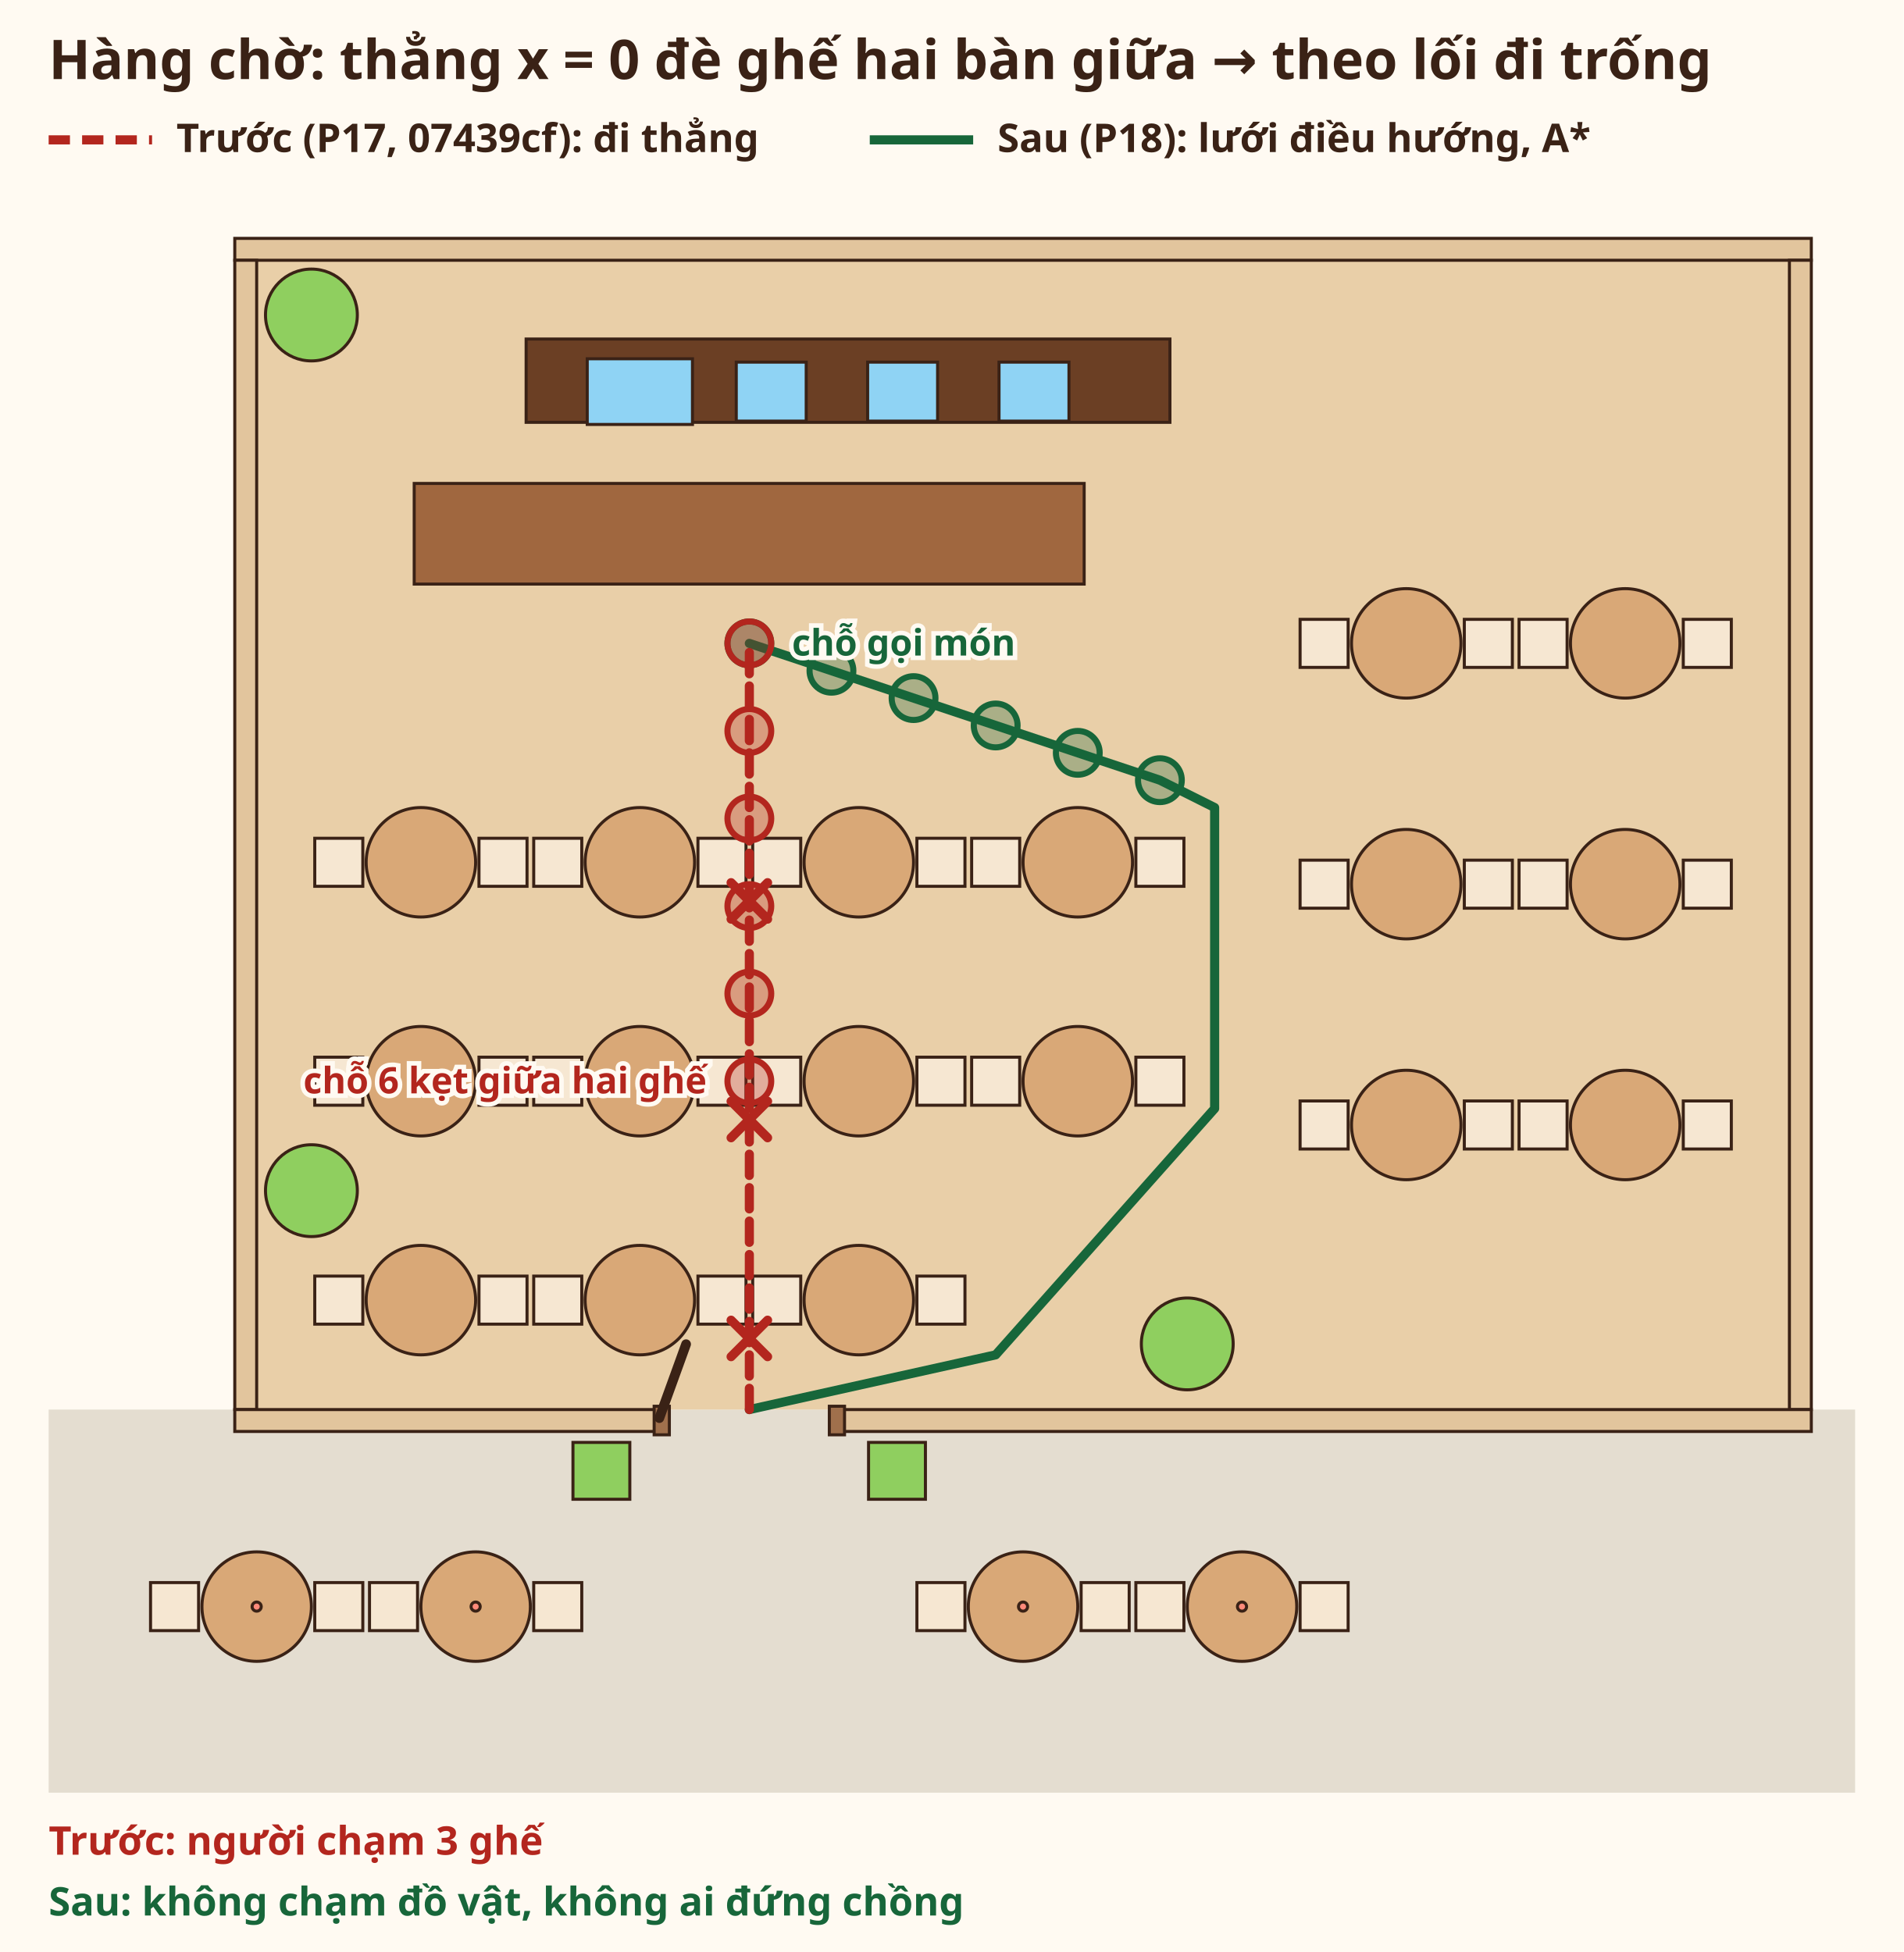
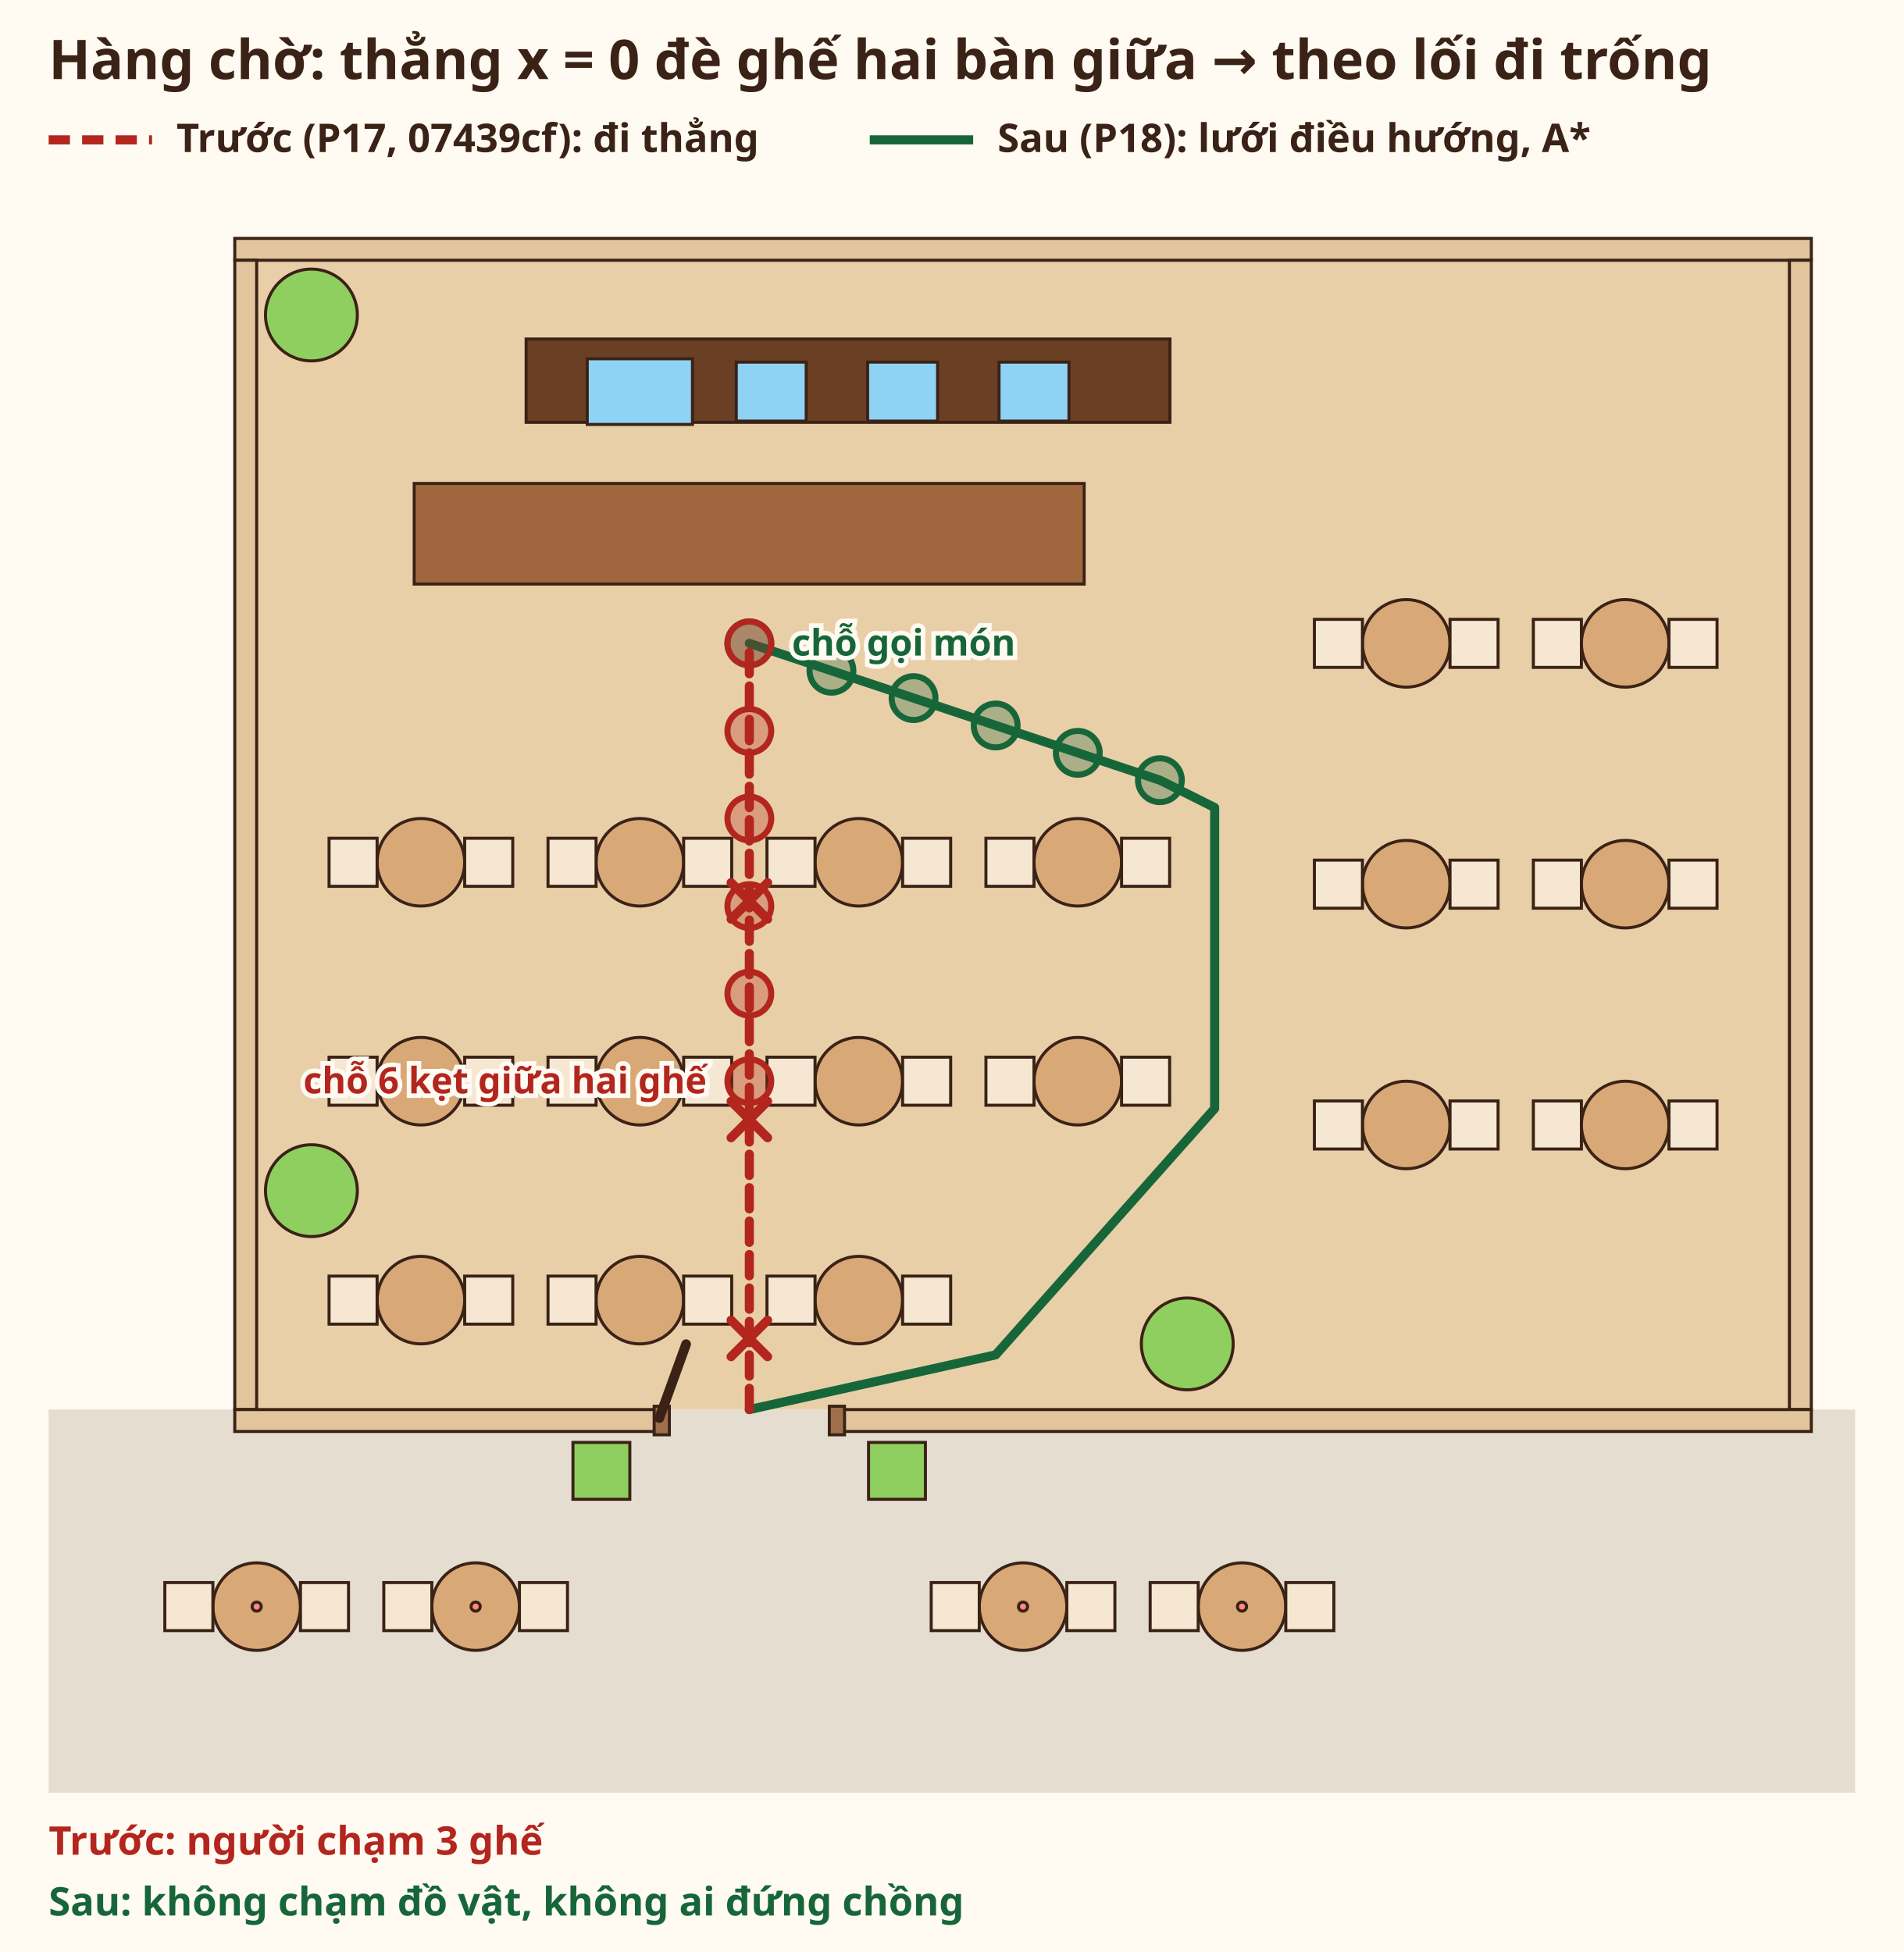
<svg xmlns="http://www.w3.org/2000/svg" width="626" height="642" viewBox="0 0 626 642" role="img" aria-labelledby="t-queue" font-family="Nunito, system-ui, sans-serif">
  <rect width="626" height="642" fill="#fffaf2" />
  <text x="16" y="26" font-size="18" font-weight="800" fill="#3a2216">Hàng chờ: thẳng x = 0 đè ghế hai bàn giữa → theo lối đi trống</text>
  <line x1="16" y1="46" x2="50" y2="46" stroke="#b3261e" stroke-width="3" stroke-dasharray="7 4" />
  <text x="58" y="50" font-size="13" font-weight="700" fill="#3a2216">Trước (P17, 07439cf): đi thẳng</text>
  <line x1="286" y1="46" x2="320" y2="46" stroke="#17663a" stroke-width="3" />
  <text x="328" y="50" font-size="13" font-weight="700" fill="#3a2216">Sau (P18): lưới điều hướng, A*</text>
  <rect x="16" y="463.6" width="594" height="126" fill="#e4ddd0" />
  <rect x="84.4" y="85.6" width="504" height="378" fill="#e9cfa8" />
  <rect x="77.2" y="78.4" width="518.4" height="7.2" fill="#e2c59d" stroke="#3a2216" stroke-width="1" />
  <rect x="77.2" y="85.6" width="7.2" height="378" fill="#e2c59d" stroke="#3a2216" stroke-width="1" />
  <rect x="588.4" y="85.6" width="7.2" height="378" fill="#e2c59d" stroke="#3a2216" stroke-width="1" />
  <rect x="77.2" y="463.6" width="140.4" height="7.2" fill="#e2c59d" stroke="#3a2216" stroke-width="1" />
  <rect x="275.2" y="463.6" width="320.4" height="7.2" fill="#e2c59d" stroke="#3a2216" stroke-width="1" />
  <rect x="215.1" y="462.5" width="5" height="9.4" fill="#a0704c" stroke="#3a2216" stroke-width="1" />
  <rect x="272.7" y="462.5" width="5" height="9.4" fill="#a0704c" stroke="#3a2216" stroke-width="1" />
  <line x1="216.8" y1="466.4" x2="225.6" y2="442.1" stroke="#3a2216" stroke-width="3.2" stroke-linecap="round" />
  <rect x="188.4" y="474.4" width="18.7" height="18.7" fill="#8fcf5f" stroke="#3a2216" stroke-width="1" />
  <rect x="285.6" y="474.4" width="18.7" height="18.7" fill="#8fcf5f" stroke="#3a2216" stroke-width="1" />
  <rect x="136.2" y="159" width="220.3" height="33.1" fill="#a0673f" stroke="#3a2216" stroke-width="1" />
  <rect x="173" y="111.5" width="211.7" height="27.4" fill="#6b3f24" stroke="#3a2216" stroke-width="1" />
  <rect x="193.1" y="118" width="34.6" height="21.6" fill="#8fd3f4" stroke="#3a2216" stroke-width="1" />
  <rect x="242.1" y="119.1" width="23" height="19.4" fill="#8fd3f4" stroke="#3a2216" stroke-width="1" />
  <rect x="285.3" y="119.1" width="23" height="19.4" fill="#8fd3f4" stroke="#3a2216" stroke-width="1" />
  <rect x="328.5" y="119.1" width="23" height="19.4" fill="#8fd3f4" stroke="#3a2216" stroke-width="1" />
-   <circle cx="138.4" cy="283.6" r="18" fill="#d9a877" stroke="#3a2216" stroke-width="1" />
-   <rect x="103.5" y="275.7" width="15.8" height="15.8" fill="#f6e7d2" stroke="#3a2216" stroke-width="1" />
-   <rect x="157.5" y="275.7" width="15.8" height="15.8" fill="#f6e7d2" stroke="#3a2216" stroke-width="1" />
-   <circle cx="210.4" cy="283.6" r="18" fill="#d9a877" stroke="#3a2216" stroke-width="1" />
-   <rect x="175.5" y="275.7" width="15.8" height="15.8" fill="#f6e7d2" stroke="#3a2216" stroke-width="1" />
-   <rect x="229.5" y="275.7" width="15.8" height="15.8" fill="#f6e7d2" stroke="#3a2216" stroke-width="1" />
-   <circle cx="282.4" cy="283.6" r="18" fill="#d9a877" stroke="#3a2216" stroke-width="1" />
-   <rect x="247.5" y="275.7" width="15.8" height="15.8" fill="#f6e7d2" stroke="#3a2216" stroke-width="1" />
-   <rect x="301.5" y="275.7" width="15.8" height="15.8" fill="#f6e7d2" stroke="#3a2216" stroke-width="1" />
-   <circle cx="354.4" cy="283.6" r="18" fill="#d9a877" stroke="#3a2216" stroke-width="1" />
-   <rect x="319.5" y="275.7" width="15.8" height="15.8" fill="#f6e7d2" stroke="#3a2216" stroke-width="1" />
-   <rect x="373.5" y="275.7" width="15.8" height="15.8" fill="#f6e7d2" stroke="#3a2216" stroke-width="1" />
-   <circle cx="138.4" cy="355.6" r="18" fill="#d9a877" stroke="#3a2216" stroke-width="1" />
-   <rect x="103.5" y="347.7" width="15.8" height="15.8" fill="#f6e7d2" stroke="#3a2216" stroke-width="1" />
-   <rect x="157.5" y="347.7" width="15.8" height="15.8" fill="#f6e7d2" stroke="#3a2216" stroke-width="1" />
-   <circle cx="210.4" cy="355.6" r="18" fill="#d9a877" stroke="#3a2216" stroke-width="1" />
-   <rect x="175.5" y="347.7" width="15.8" height="15.8" fill="#f6e7d2" stroke="#3a2216" stroke-width="1" />
-   <rect x="229.5" y="347.7" width="15.8" height="15.8" fill="#f6e7d2" stroke="#3a2216" stroke-width="1" />
-   <circle cx="282.4" cy="355.6" r="18" fill="#d9a877" stroke="#3a2216" stroke-width="1" />
-   <rect x="247.5" y="347.7" width="15.8" height="15.8" fill="#f6e7d2" stroke="#3a2216" stroke-width="1" />
-   <rect x="301.5" y="347.7" width="15.8" height="15.8" fill="#f6e7d2" stroke="#3a2216" stroke-width="1" />
-   <circle cx="354.4" cy="355.6" r="18" fill="#d9a877" stroke="#3a2216" stroke-width="1" />
-   <rect x="319.5" y="347.7" width="15.8" height="15.8" fill="#f6e7d2" stroke="#3a2216" stroke-width="1" />
-   <rect x="373.5" y="347.7" width="15.8" height="15.8" fill="#f6e7d2" stroke="#3a2216" stroke-width="1" />
-   <circle cx="138.4" cy="427.6" r="18" fill="#d9a877" stroke="#3a2216" stroke-width="1" />
-   <rect x="103.5" y="419.7" width="15.8" height="15.8" fill="#f6e7d2" stroke="#3a2216" stroke-width="1" />
-   <rect x="157.5" y="419.7" width="15.8" height="15.8" fill="#f6e7d2" stroke="#3a2216" stroke-width="1" />
-   <circle cx="156.4" cy="528.4" r="18" fill="#d9a877" stroke="#3a2216" stroke-width="1" />
-   <rect x="121.5" y="520.5" width="15.8" height="15.8" fill="#f6e7d2" stroke="#3a2216" stroke-width="1" />
-   <rect x="175.5" y="520.5" width="15.8" height="15.8" fill="#f6e7d2" stroke="#3a2216" stroke-width="1" />
+   <circle cx="138.4" cy="283.6" r="14.4" fill="#d9a877" stroke="#3a2216" stroke-width="1" />
+   <rect x="108.2" y="275.7" width="15.8" height="15.8" fill="#f6e7d2" stroke="#3a2216" stroke-width="1" />
+   <rect x="152.8" y="275.7" width="15.8" height="15.8" fill="#f6e7d2" stroke="#3a2216" stroke-width="1" />
+   <circle cx="210.4" cy="283.6" r="14.4" fill="#d9a877" stroke="#3a2216" stroke-width="1" />
+   <rect x="180.2" y="275.7" width="15.8" height="15.8" fill="#f6e7d2" stroke="#3a2216" stroke-width="1" />
+   <rect x="224.8" y="275.7" width="15.8" height="15.8" fill="#f6e7d2" stroke="#3a2216" stroke-width="1" />
+   <circle cx="282.4" cy="283.6" r="14.4" fill="#d9a877" stroke="#3a2216" stroke-width="1" />
+   <rect x="252.2" y="275.7" width="15.8" height="15.8" fill="#f6e7d2" stroke="#3a2216" stroke-width="1" />
+   <rect x="296.8" y="275.7" width="15.8" height="15.8" fill="#f6e7d2" stroke="#3a2216" stroke-width="1" />
+   <circle cx="354.4" cy="283.6" r="14.4" fill="#d9a877" stroke="#3a2216" stroke-width="1" />
+   <rect x="324.2" y="275.7" width="15.8" height="15.8" fill="#f6e7d2" stroke="#3a2216" stroke-width="1" />
+   <rect x="368.8" y="275.7" width="15.8" height="15.8" fill="#f6e7d2" stroke="#3a2216" stroke-width="1" />
+   <circle cx="138.4" cy="355.6" r="14.4" fill="#d9a877" stroke="#3a2216" stroke-width="1" />
+   <rect x="108.2" y="347.7" width="15.8" height="15.8" fill="#f6e7d2" stroke="#3a2216" stroke-width="1" />
+   <rect x="152.8" y="347.7" width="15.8" height="15.8" fill="#f6e7d2" stroke="#3a2216" stroke-width="1" />
+   <circle cx="210.4" cy="355.6" r="14.4" fill="#d9a877" stroke="#3a2216" stroke-width="1" />
+   <rect x="180.2" y="347.7" width="15.8" height="15.8" fill="#f6e7d2" stroke="#3a2216" stroke-width="1" />
+   <rect x="224.8" y="347.7" width="15.8" height="15.8" fill="#f6e7d2" stroke="#3a2216" stroke-width="1" />
+   <circle cx="282.4" cy="355.6" r="14.4" fill="#d9a877" stroke="#3a2216" stroke-width="1" />
+   <rect x="252.2" y="347.7" width="15.8" height="15.8" fill="#f6e7d2" stroke="#3a2216" stroke-width="1" />
+   <rect x="296.8" y="347.7" width="15.8" height="15.8" fill="#f6e7d2" stroke="#3a2216" stroke-width="1" />
+   <circle cx="354.4" cy="355.6" r="14.4" fill="#d9a877" stroke="#3a2216" stroke-width="1" />
+   <rect x="324.2" y="347.7" width="15.8" height="15.8" fill="#f6e7d2" stroke="#3a2216" stroke-width="1" />
+   <rect x="368.8" y="347.7" width="15.8" height="15.8" fill="#f6e7d2" stroke="#3a2216" stroke-width="1" />
+   <circle cx="138.4" cy="427.6" r="14.4" fill="#d9a877" stroke="#3a2216" stroke-width="1" />
+   <rect x="108.2" y="419.7" width="15.8" height="15.8" fill="#f6e7d2" stroke="#3a2216" stroke-width="1" />
+   <rect x="152.8" y="419.7" width="15.8" height="15.8" fill="#f6e7d2" stroke="#3a2216" stroke-width="1" />
+   <circle cx="156.4" cy="528.4" r="14.4" fill="#d9a877" stroke="#3a2216" stroke-width="1" />
+   <rect x="126.2" y="520.5" width="15.8" height="15.8" fill="#f6e7d2" stroke="#3a2216" stroke-width="1" />
+   <rect x="170.8" y="520.5" width="15.8" height="15.8" fill="#f6e7d2" stroke="#3a2216" stroke-width="1" />
  <circle cx="156.4" cy="528.4" r="1.5" fill="#ff8a7a" stroke="#3a2216" stroke-width="1" />
-   <circle cx="336.4" cy="528.4" r="18" fill="#d9a877" stroke="#3a2216" stroke-width="1" />
-   <rect x="301.5" y="520.5" width="15.8" height="15.8" fill="#f6e7d2" stroke="#3a2216" stroke-width="1" />
-   <rect x="355.5" y="520.5" width="15.8" height="15.8" fill="#f6e7d2" stroke="#3a2216" stroke-width="1" />
+   <circle cx="336.4" cy="528.4" r="14.4" fill="#d9a877" stroke="#3a2216" stroke-width="1" />
+   <rect x="306.2" y="520.5" width="15.8" height="15.8" fill="#f6e7d2" stroke="#3a2216" stroke-width="1" />
+   <rect x="350.8" y="520.5" width="15.8" height="15.8" fill="#f6e7d2" stroke="#3a2216" stroke-width="1" />
  <circle cx="336.4" cy="528.4" r="1.5" fill="#ff8a7a" stroke="#3a2216" stroke-width="1" />
-   <circle cx="84.4" cy="528.4" r="18" fill="#d9a877" stroke="#3a2216" stroke-width="1" />
-   <rect x="49.5" y="520.5" width="15.8" height="15.8" fill="#f6e7d2" stroke="#3a2216" stroke-width="1" />
-   <rect x="103.5" y="520.5" width="15.8" height="15.8" fill="#f6e7d2" stroke="#3a2216" stroke-width="1" />
+   <circle cx="84.4" cy="528.4" r="14.4" fill="#d9a877" stroke="#3a2216" stroke-width="1" />
+   <rect x="54.2" y="520.5" width="15.8" height="15.8" fill="#f6e7d2" stroke="#3a2216" stroke-width="1" />
+   <rect x="98.8" y="520.5" width="15.8" height="15.8" fill="#f6e7d2" stroke="#3a2216" stroke-width="1" />
  <circle cx="84.4" cy="528.4" r="1.5" fill="#ff8a7a" stroke="#3a2216" stroke-width="1" />
-   <circle cx="408.4" cy="528.4" r="18" fill="#d9a877" stroke="#3a2216" stroke-width="1" />
-   <rect x="373.5" y="520.5" width="15.8" height="15.8" fill="#f6e7d2" stroke="#3a2216" stroke-width="1" />
-   <rect x="427.5" y="520.5" width="15.8" height="15.8" fill="#f6e7d2" stroke="#3a2216" stroke-width="1" />
+   <circle cx="408.4" cy="528.4" r="14.4" fill="#d9a877" stroke="#3a2216" stroke-width="1" />
+   <rect x="378.2" y="520.5" width="15.8" height="15.8" fill="#f6e7d2" stroke="#3a2216" stroke-width="1" />
+   <rect x="422.8" y="520.5" width="15.8" height="15.8" fill="#f6e7d2" stroke="#3a2216" stroke-width="1" />
  <circle cx="408.4" cy="528.4" r="1.5" fill="#ff8a7a" stroke="#3a2216" stroke-width="1" />
-   <circle cx="462.4" cy="211.6" r="18" fill="#d9a877" stroke="#3a2216" stroke-width="1" />
-   <rect x="427.5" y="203.7" width="15.8" height="15.8" fill="#f6e7d2" stroke="#3a2216" stroke-width="1" />
-   <rect x="481.5" y="203.7" width="15.8" height="15.8" fill="#f6e7d2" stroke="#3a2216" stroke-width="1" />
-   <circle cx="462.4" cy="290.8" r="18" fill="#d9a877" stroke="#3a2216" stroke-width="1" />
-   <rect x="427.5" y="282.9" width="15.8" height="15.8" fill="#f6e7d2" stroke="#3a2216" stroke-width="1" />
-   <rect x="481.5" y="282.9" width="15.8" height="15.8" fill="#f6e7d2" stroke="#3a2216" stroke-width="1" />
-   <circle cx="462.4" cy="370" r="18" fill="#d9a877" stroke="#3a2216" stroke-width="1" />
-   <rect x="427.5" y="362.1" width="15.8" height="15.8" fill="#f6e7d2" stroke="#3a2216" stroke-width="1" />
-   <rect x="481.5" y="362.1" width="15.8" height="15.8" fill="#f6e7d2" stroke="#3a2216" stroke-width="1" />
-   <circle cx="534.4" cy="211.6" r="18" fill="#d9a877" stroke="#3a2216" stroke-width="1" />
-   <rect x="499.5" y="203.7" width="15.8" height="15.8" fill="#f6e7d2" stroke="#3a2216" stroke-width="1" />
-   <rect x="553.5" y="203.7" width="15.8" height="15.8" fill="#f6e7d2" stroke="#3a2216" stroke-width="1" />
-   <circle cx="534.4" cy="290.8" r="18" fill="#d9a877" stroke="#3a2216" stroke-width="1" />
-   <rect x="499.5" y="282.9" width="15.8" height="15.8" fill="#f6e7d2" stroke="#3a2216" stroke-width="1" />
-   <rect x="553.5" y="282.9" width="15.8" height="15.8" fill="#f6e7d2" stroke="#3a2216" stroke-width="1" />
-   <circle cx="534.4" cy="370" r="18" fill="#d9a877" stroke="#3a2216" stroke-width="1" />
-   <rect x="499.5" y="362.1" width="15.8" height="15.8" fill="#f6e7d2" stroke="#3a2216" stroke-width="1" />
-   <rect x="553.5" y="362.1" width="15.8" height="15.8" fill="#f6e7d2" stroke="#3a2216" stroke-width="1" />
-   <circle cx="210.4" cy="427.6" r="18" fill="#d9a877" stroke="#3a2216" stroke-width="1" />
-   <rect x="175.5" y="419.7" width="15.8" height="15.8" fill="#f6e7d2" stroke="#3a2216" stroke-width="1" />
-   <rect x="229.5" y="419.7" width="15.8" height="15.8" fill="#f6e7d2" stroke="#3a2216" stroke-width="1" />
-   <circle cx="282.4" cy="427.6" r="18" fill="#d9a877" stroke="#3a2216" stroke-width="1" />
-   <rect x="247.5" y="419.7" width="15.8" height="15.8" fill="#f6e7d2" stroke="#3a2216" stroke-width="1" />
-   <rect x="301.5" y="419.7" width="15.8" height="15.8" fill="#f6e7d2" stroke="#3a2216" stroke-width="1" />
+   <circle cx="462.4" cy="211.6" r="14.4" fill="#d9a877" stroke="#3a2216" stroke-width="1" />
+   <rect x="432.2" y="203.7" width="15.8" height="15.8" fill="#f6e7d2" stroke="#3a2216" stroke-width="1" />
+   <rect x="476.8" y="203.7" width="15.8" height="15.8" fill="#f6e7d2" stroke="#3a2216" stroke-width="1" />
+   <circle cx="462.4" cy="290.8" r="14.4" fill="#d9a877" stroke="#3a2216" stroke-width="1" />
+   <rect x="432.2" y="282.9" width="15.8" height="15.8" fill="#f6e7d2" stroke="#3a2216" stroke-width="1" />
+   <rect x="476.8" y="282.9" width="15.8" height="15.8" fill="#f6e7d2" stroke="#3a2216" stroke-width="1" />
+   <circle cx="462.4" cy="370" r="14.4" fill="#d9a877" stroke="#3a2216" stroke-width="1" />
+   <rect x="432.2" y="362.1" width="15.8" height="15.8" fill="#f6e7d2" stroke="#3a2216" stroke-width="1" />
+   <rect x="476.8" y="362.1" width="15.8" height="15.8" fill="#f6e7d2" stroke="#3a2216" stroke-width="1" />
+   <circle cx="534.4" cy="211.6" r="14.4" fill="#d9a877" stroke="#3a2216" stroke-width="1" />
+   <rect x="504.2" y="203.7" width="15.8" height="15.8" fill="#f6e7d2" stroke="#3a2216" stroke-width="1" />
+   <rect x="548.8" y="203.7" width="15.8" height="15.8" fill="#f6e7d2" stroke="#3a2216" stroke-width="1" />
+   <circle cx="534.4" cy="290.8" r="14.4" fill="#d9a877" stroke="#3a2216" stroke-width="1" />
+   <rect x="504.2" y="282.9" width="15.8" height="15.8" fill="#f6e7d2" stroke="#3a2216" stroke-width="1" />
+   <rect x="548.8" y="282.9" width="15.8" height="15.8" fill="#f6e7d2" stroke="#3a2216" stroke-width="1" />
+   <circle cx="534.4" cy="370" r="14.4" fill="#d9a877" stroke="#3a2216" stroke-width="1" />
+   <rect x="504.2" y="362.1" width="15.8" height="15.8" fill="#f6e7d2" stroke="#3a2216" stroke-width="1" />
+   <rect x="548.8" y="362.1" width="15.8" height="15.8" fill="#f6e7d2" stroke="#3a2216" stroke-width="1" />
+   <circle cx="210.4" cy="427.6" r="14.4" fill="#d9a877" stroke="#3a2216" stroke-width="1" />
+   <rect x="180.2" y="419.7" width="15.8" height="15.8" fill="#f6e7d2" stroke="#3a2216" stroke-width="1" />
+   <rect x="224.8" y="419.7" width="15.8" height="15.8" fill="#f6e7d2" stroke="#3a2216" stroke-width="1" />
+   <circle cx="282.4" cy="427.6" r="14.4" fill="#d9a877" stroke="#3a2216" stroke-width="1" />
+   <rect x="252.2" y="419.7" width="15.8" height="15.8" fill="#f6e7d2" stroke="#3a2216" stroke-width="1" />
+   <rect x="296.8" y="419.7" width="15.8" height="15.8" fill="#f6e7d2" stroke="#3a2216" stroke-width="1" />
  <circle cx="102.4" cy="103.6" r="15.1" fill="#8fcf5f" stroke="#3a2216" stroke-width="1" />
  <circle cx="390.4" cy="442" r="15.1" fill="#8fcf5f" stroke="#3a2216" stroke-width="1" />
  <circle cx="102.4" cy="391.6" r="15.1" fill="#8fcf5f" stroke="#3a2216" stroke-width="1" />
  <polyline points="246.4,463.6 327.4,445.6 399.4,364.6 399.4,265.6 381.4,256.6 354.4,247.6 327.4,238.6 300.4,229.6 273.4,220.6 246.4,211.6" fill="none" stroke="#17663a" stroke-width="3" stroke-linejoin="round" stroke-linecap="round" />
  <circle cx="246.4" cy="211.6" r="7.2" fill="#17663a" fill-opacity="0.3" stroke="#17663a" stroke-width="2" />
  <circle cx="273.4" cy="220.6" r="7.2" fill="#17663a" fill-opacity="0.3" stroke="#17663a" stroke-width="2" />
  <circle cx="300.4" cy="229.6" r="7.2" fill="#17663a" fill-opacity="0.3" stroke="#17663a" stroke-width="2" />
  <circle cx="327.4" cy="238.6" r="7.2" fill="#17663a" fill-opacity="0.3" stroke="#17663a" stroke-width="2" />
  <circle cx="354.4" cy="247.6" r="7.2" fill="#17663a" fill-opacity="0.3" stroke="#17663a" stroke-width="2" />
  <circle cx="381.4" cy="256.6" r="7.2" fill="#17663a" fill-opacity="0.3" stroke="#17663a" stroke-width="2" />
  <polyline points="246.4,463.6 246.4,355.6 246.4,326.8 246.4,298 246.4,269.2 246.4,240.4 246.4,211.6" fill="none" stroke="#b3261e" stroke-width="3" stroke-linejoin="round" stroke-linecap="round" stroke-dasharray="7 4" />
  <circle cx="246.4" cy="211.6" r="7.2" fill="#b3261e" fill-opacity="0.3" stroke="#b3261e" stroke-width="2" />
  <circle cx="246.4" cy="240.4" r="7.2" fill="#b3261e" fill-opacity="0.3" stroke="#b3261e" stroke-width="2" />
  <circle cx="246.4" cy="269.2" r="7.2" fill="#b3261e" fill-opacity="0.3" stroke="#b3261e" stroke-width="2" />
  <circle cx="246.4" cy="298" r="7.2" fill="#b3261e" fill-opacity="0.3" stroke="#b3261e" stroke-width="2" />
  <circle cx="246.4" cy="326.8" r="7.2" fill="#b3261e" fill-opacity="0.3" stroke="#b3261e" stroke-width="2" />
  <circle cx="246.4" cy="355.6" r="7.2" fill="#b3261e" fill-opacity="0.3" stroke="#b3261e" stroke-width="2" />
  <path d="M240.4 434.2L252.4 446.2M252.4 434.2L240.4 446.2" stroke="#b3261e" stroke-width="3" stroke-linecap="round" />
  <path d="M240.4 362.2L252.4 374.2M252.4 362.2L240.4 374.2" stroke="#b3261e" stroke-width="3" stroke-linecap="round" />
  <path d="M240.4 290.3L252.4 302.3M252.4 290.3L240.4 302.3" stroke="#b3261e" stroke-width="3" stroke-linecap="round" />
  <text x="232.4" y="359.6" font-size="12" font-weight="800" fill="#b3261e" stroke="#fffaf2" stroke-width="3" paint-order="stroke" text-anchor="end">chỗ 6 kẹt giữa hai ghế</text>
  <text x="260.4" y="215.6" font-size="12" font-weight="800" fill="#17663a" stroke="#fffaf2" stroke-width="3" paint-order="stroke" text-anchor="start">chỗ gọi món</text>
  <text x="16" y="610" font-size="13" font-weight="700" fill="#b3261e">Trước: người chạm 3 ghế</text>
  <text x="16" y="630" font-size="13" font-weight="700" fill="#17663a">Sau: không chạm đồ vật, không ai đứng chồng</text>
</svg>
